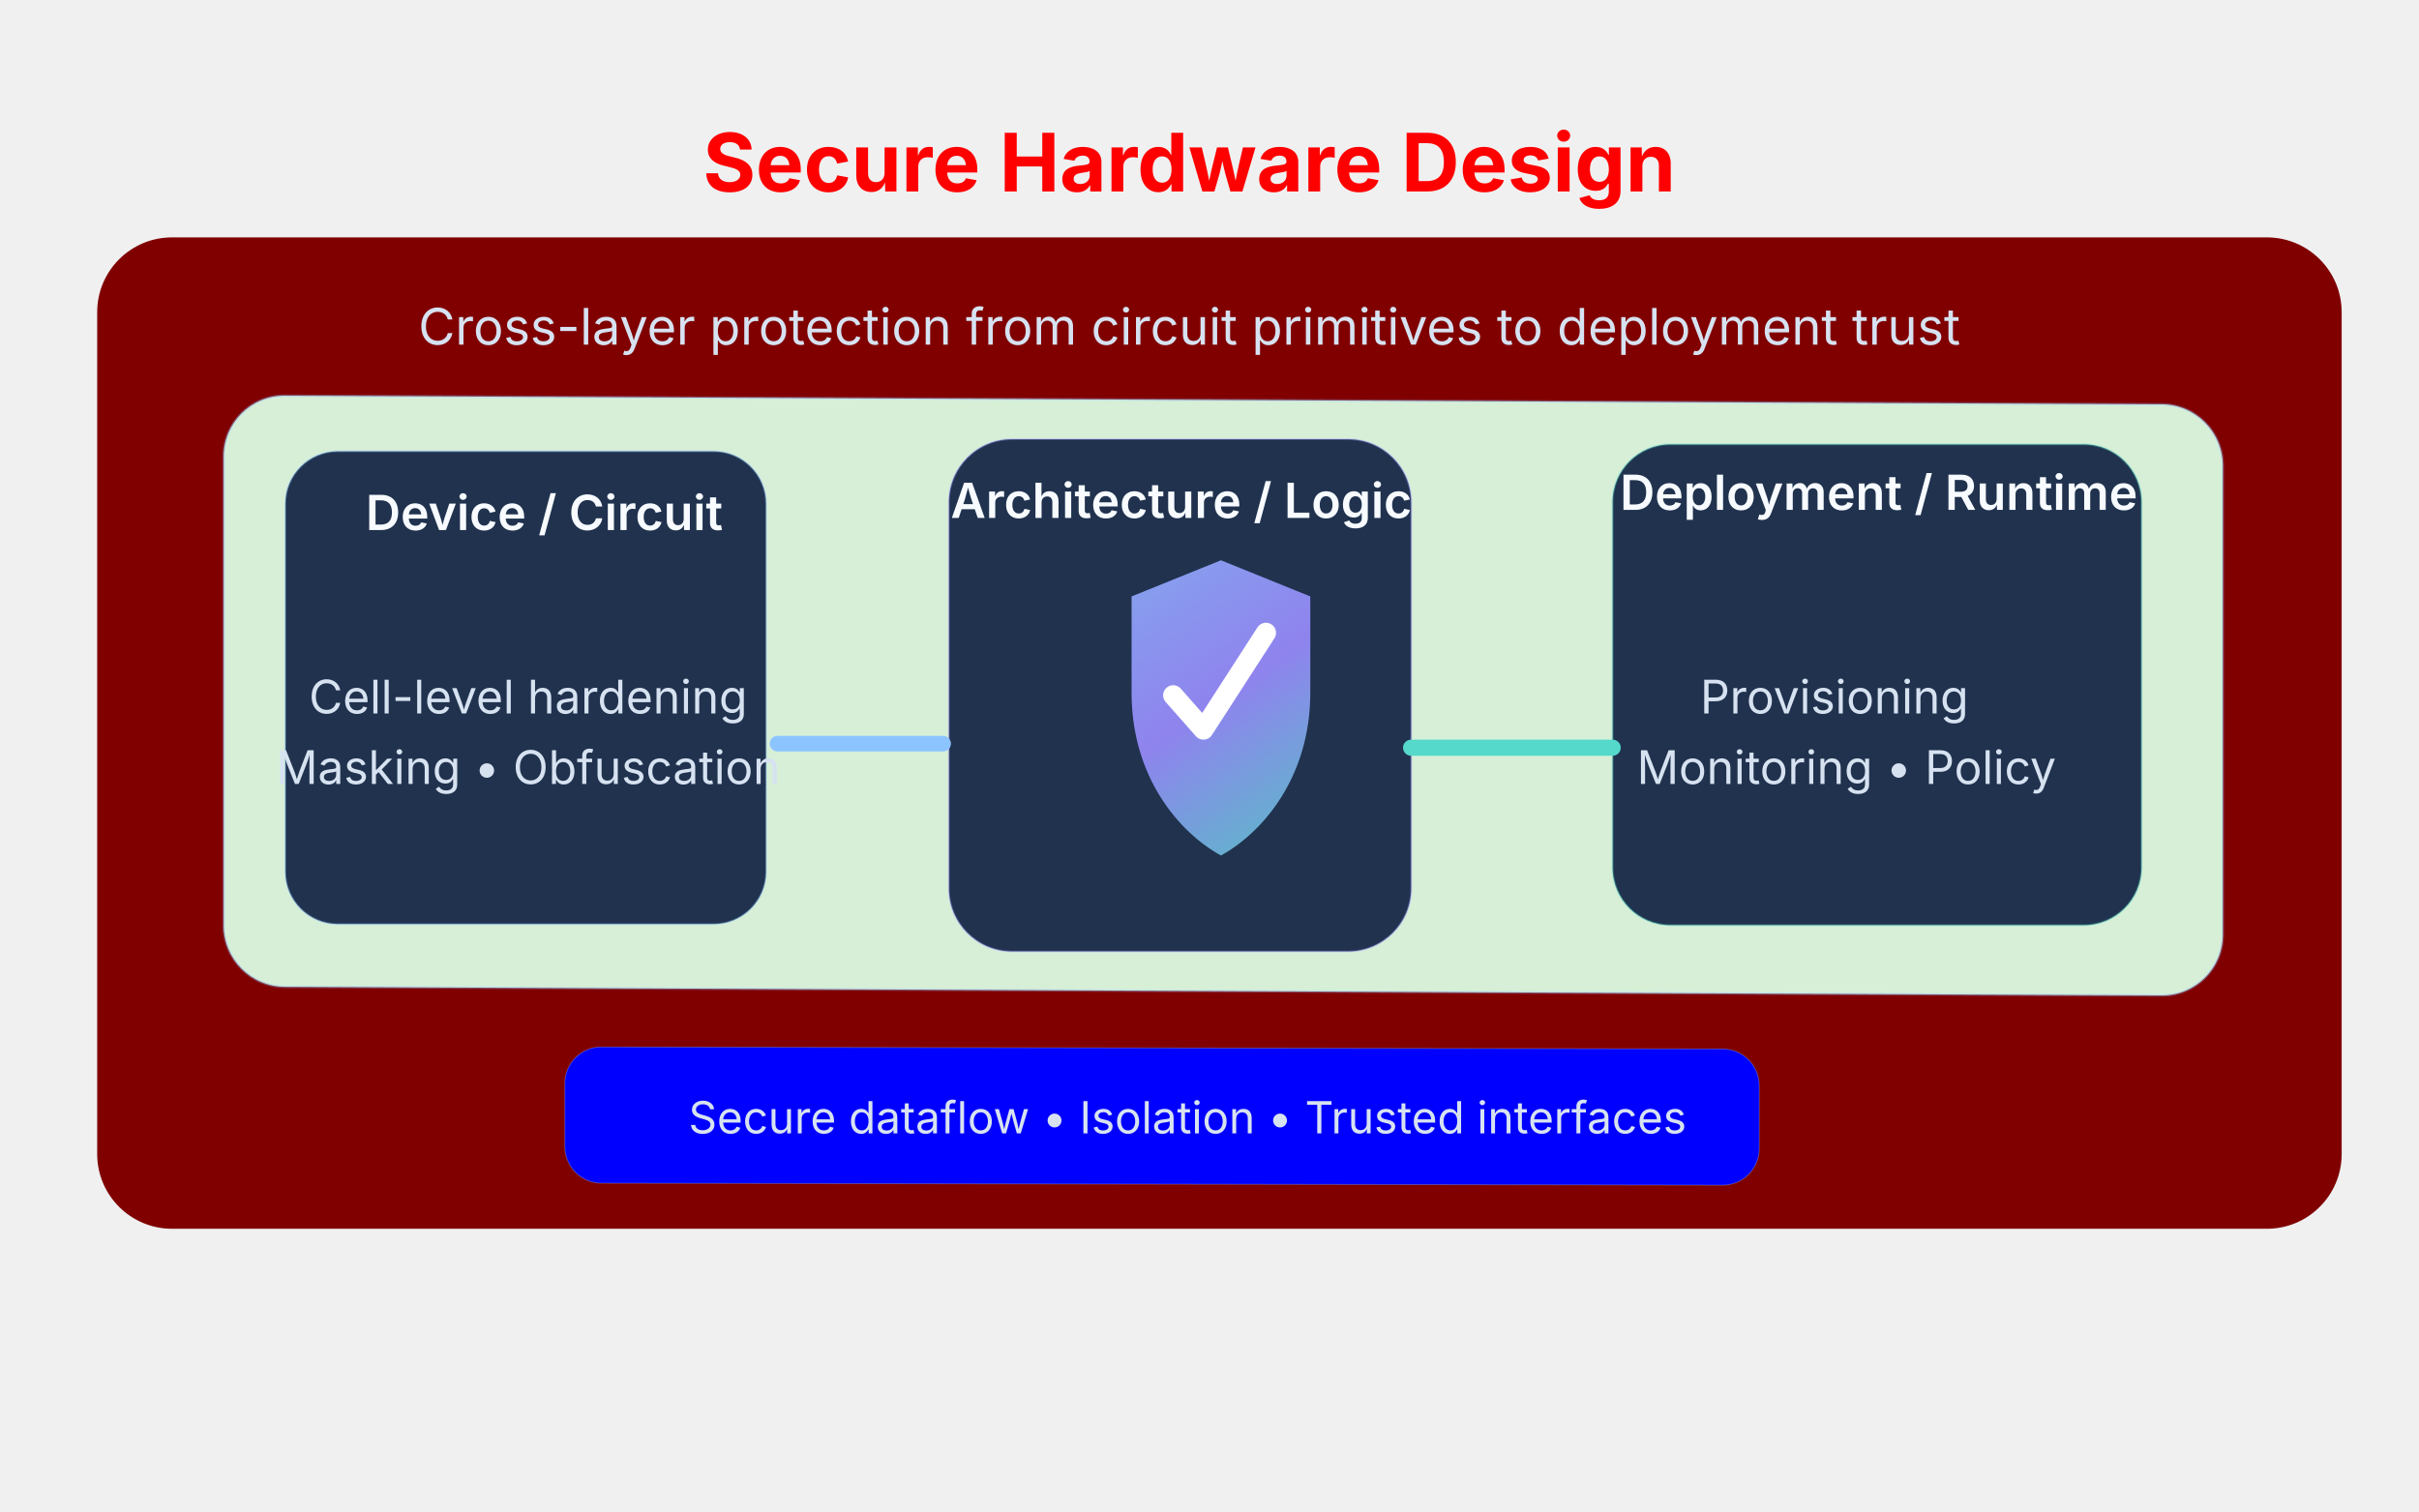
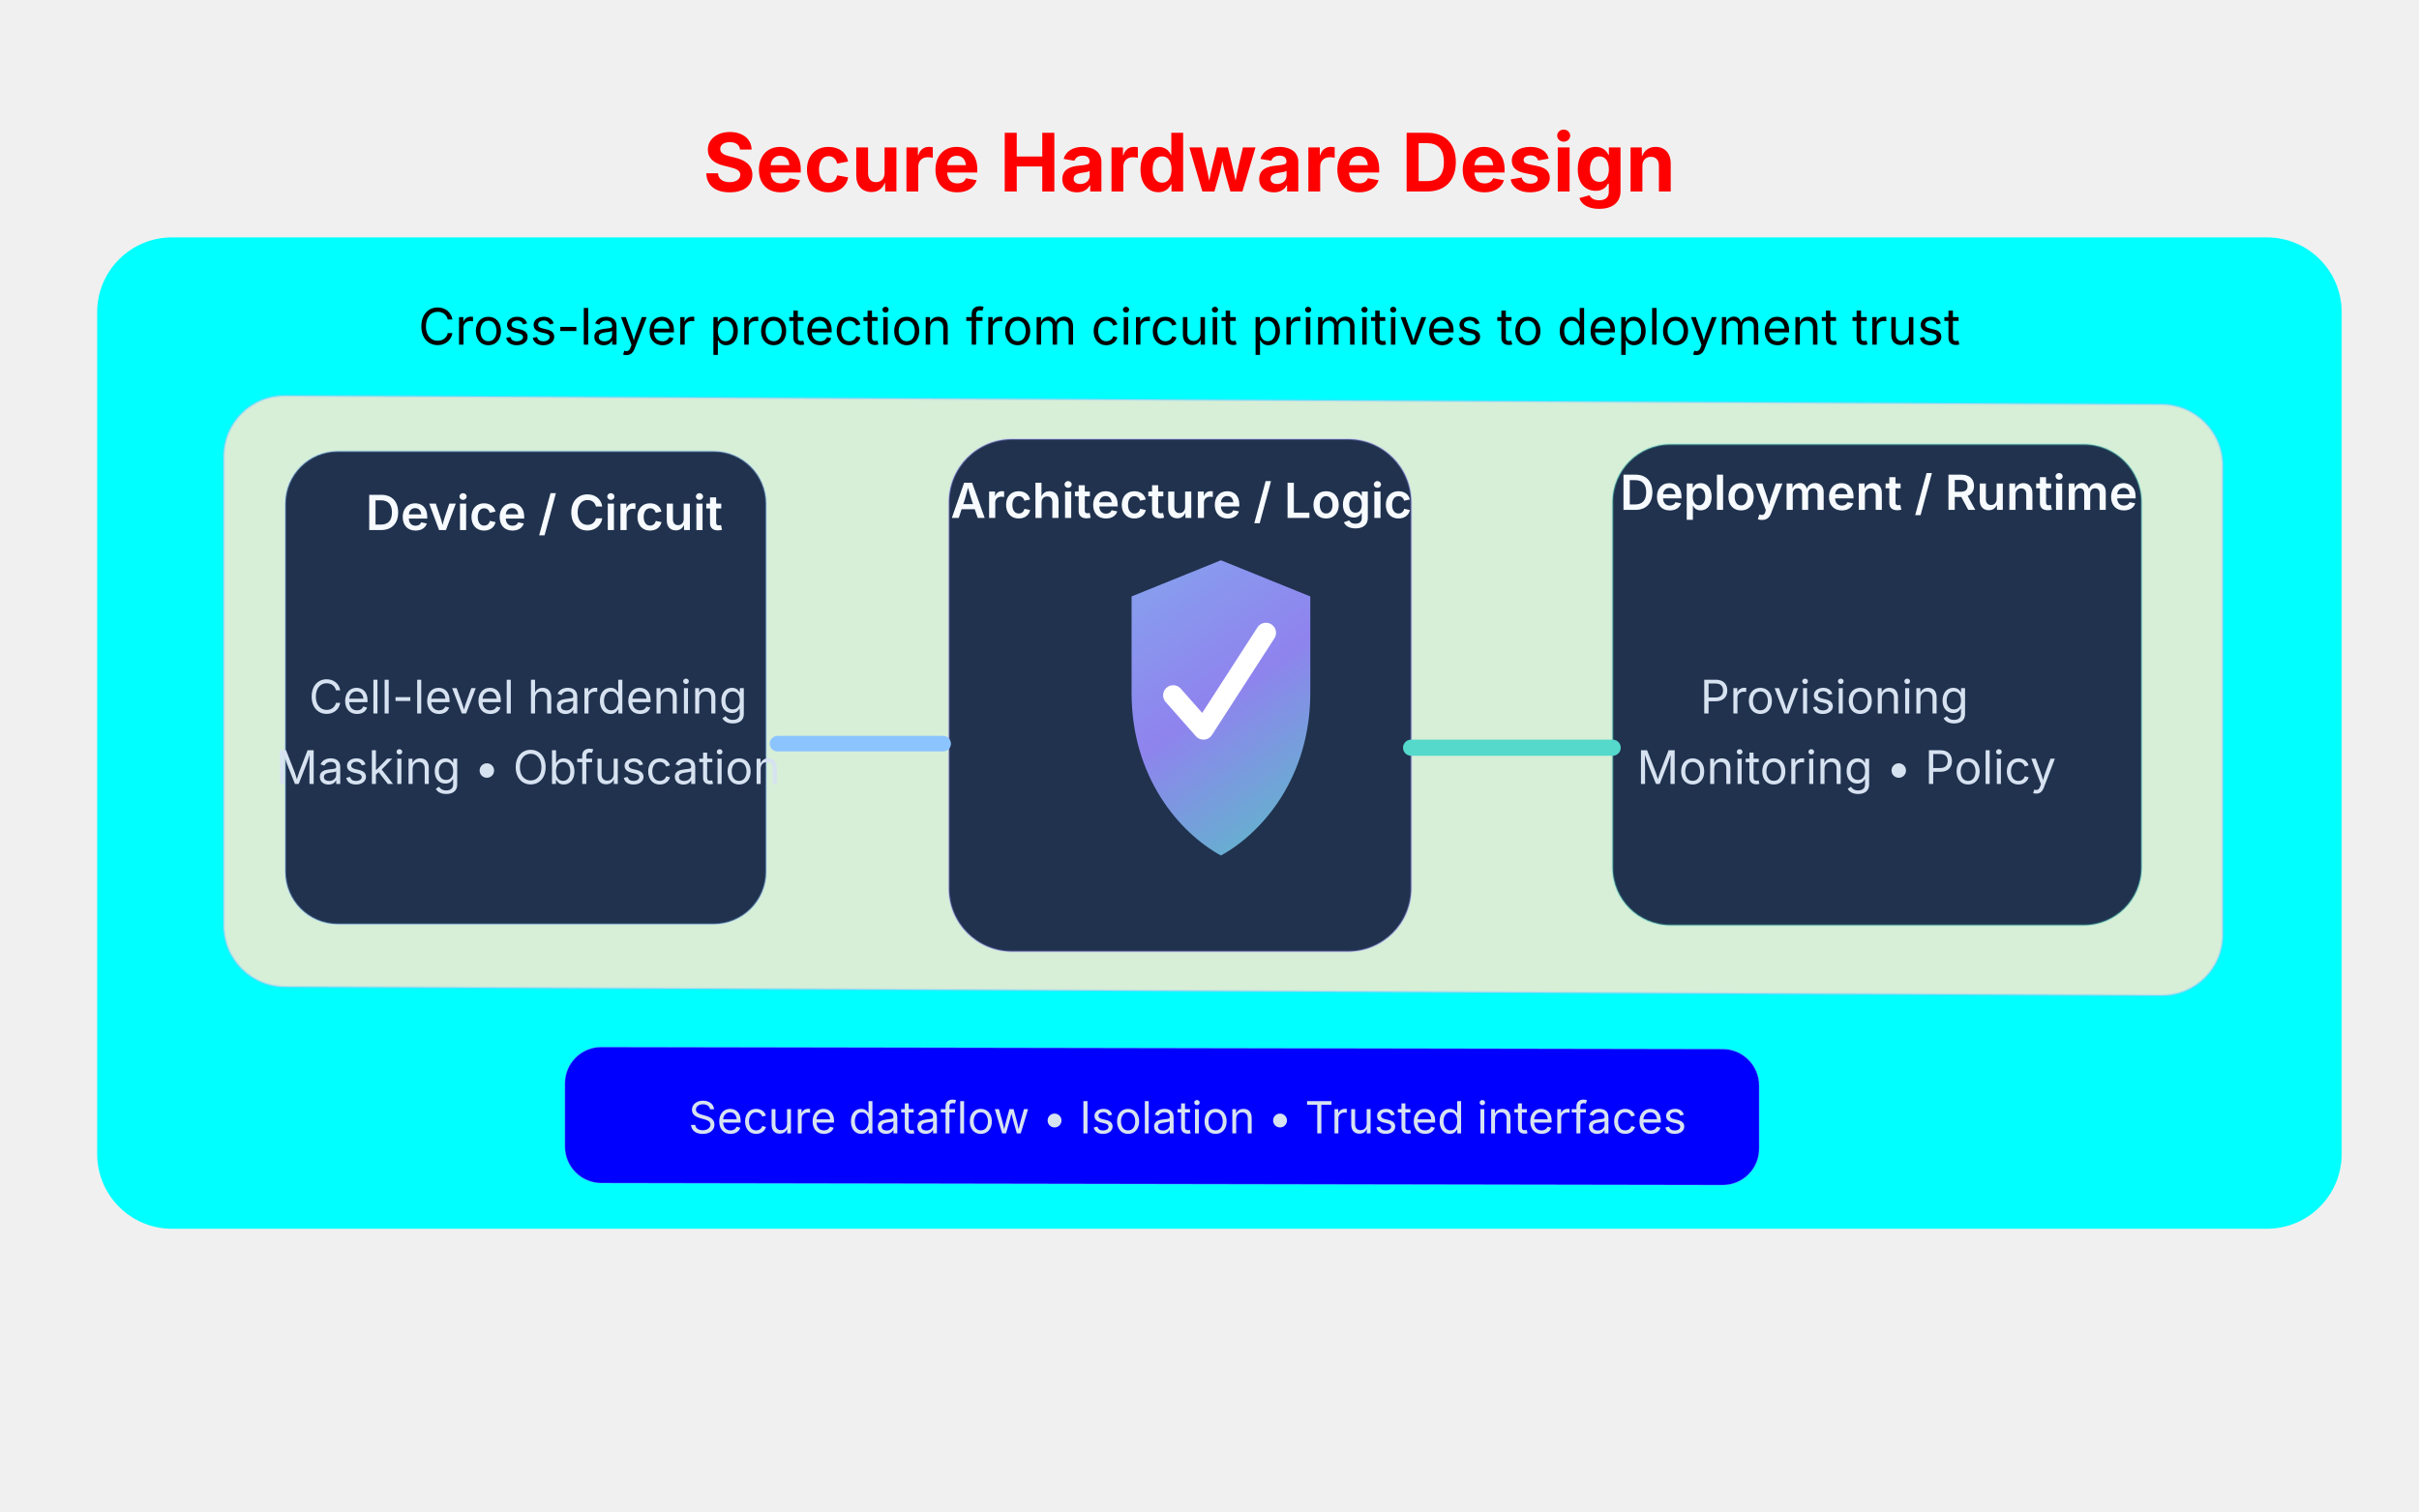
<svg xmlns="http://www.w3.org/2000/svg" width="1200" height="750" viewBox="0 0 1200 750" fill="none" version="1.1" id="svg19">
  <defs id="defs5">
    <linearGradient id="bg" x1="0" y1="0" x2="1200" y2="750" gradientUnits="userSpaceOnUse">
      <stop stop-color="#1A2A43" id="stop1" />
      <stop offset="1" stop-color="#274269" id="stop2" />
    </linearGradient>
    <linearGradient id="shield" x1="480" y1="200" x2="720" y2="480" gradientUnits="userSpaceOnUse" gradientTransform="matrix(0.738806,0,0,0.5979287,162.3881,128.5178)">
      <stop stop-color="#8CC4FF" id="stop3" />
      <stop offset="0.55" stop-color="#9B8CFF" id="stop4" />
      <stop offset="1" stop-color="#54D9CA" id="stop5" />
    </linearGradient>
  </defs>
-   <rect width="1113.433" height="491.91" rx="37.114" fill="url(#bg)" id="rect5" style="fill:#800000;stroke-width:0.78" x="48.209" y="117.791" />
+   <rect width="1113.433" height="491.91" rx="37.114" fill="url(#bg)" id="rect5" style="fill:#00ffff;stroke-width:0.78" x="48.209" y="117.791" />
  <rect x="110.971" y="195.678" width="991.712" height="293.316" rx="30.302" fill="#1F314E" stroke="#8cc4ff" stroke-opacity="0.35" id="rect7-8" style="fill:#d7efd7;fill-opacity:1;stroke-width:1.223" transform="matrix(0.9999894,0.00460597,0,1,0,0)" />
  <rect x="280.212" y="518.981" width="592.472" height="67.537" rx="18.103" fill="#1F314E" stroke="#8cc4ff" stroke-opacity="0.35" id="rect7-8-9" style="fill:#0000ff;fill-opacity:1;stroke-width:0.454" transform="matrix(0.9999984,0.00177519,0,1,0,0)" />
  <g opacity="0.16" id="g6" style="fill:#ff0000;fill-opacity:1" />
  <text x="590" y="95" fill="#F7FBFF" font-size="40px" font-family="Inter, Arial, sans-serif" font-weight="700" text-anchor="middle" id="text6" style="fill:#ff0000">Secure Hardware Design</text>
-   <text x="590" y="171" fill="#d7e2f1" font-size="25px" font-family="Inter, Arial, sans-serif" text-anchor="middle" id="text7">Cross-layer protection from circuit primitives to deployment trust</text>
+   <text x="590" y="171" fill="#d7e2f1" font-size="25px" font-family="Inter, Arial, sans-serif" text-anchor="middle" id="text7" style="fill:#000000">Cross-layer protection from circuit primitives to deployment trust</text>
  <rect x="141.534" y="223.939" width="238.527" height="234.6" rx="26.021" fill="#20324e" stroke="#8cc4ff" stroke-opacity="0.35" id="rect7" style="stroke-width:0.878" />
  <rect x="470.726" y="217.929" width="229.345" height="254.172" rx="31.274" fill="#20324e" stroke="#9b8cff" stroke-opacity="0.35" id="rect8" style="stroke-width:0.858" />
  <rect x="799.964" y="220.48" width="262.403" height="238.601" rx="28.626" fill="#20324e" stroke="#54d9ca" stroke-opacity="0.35" id="rect9" style="stroke-width:0.929" />
  <path d="M 605.672,278 650,295.938 v 47.834 c 0,41.855 -23.642,69.36 -44.328,80.72 -20.687,-11.361 -44.328,-38.865 -44.328,-80.72 v -47.834 z" fill="url(#shield)" opacity="0.9" id="path9" style="fill:url(#shield);stroke-width:0.665" />
  <path d="m 582,345 15,17 31,-48" stroke="#ffffff" stroke-width="10" stroke-linecap="round" stroke-linejoin="round" id="path10" />
  <text x="270" y="263" fill="#f7fbff" font-size="24px" font-family="Inter, Arial, sans-serif" font-weight="600" text-anchor="middle" id="text10">Device / Circuit</text>
  <text x="586" y="257" fill="#f7fbff" font-size="24px" font-family="Inter, Arial, sans-serif" font-weight="600" text-anchor="middle" id="text11">Architecture / Logic</text>
  <text x="932" y="253" fill="#f7fbff" font-size="24px" font-family="Inter, Arial, sans-serif" font-weight="600" text-anchor="middle" id="text12">Deployment / Runtime</text>
  <text x="262" y="354" fill="#d7e2f1" font-size="23px" font-family="Inter, Arial, sans-serif" text-anchor="middle" id="text13">Cell-level hardening</text>
  <text x="262" y="389" fill="#d7e2f1" font-size="23px" font-family="Inter, Arial, sans-serif" text-anchor="middle" id="text14">Masking • Obfuscation</text>
  <text x="589.08" y="562.362" fill="#d7e2f1" font-size="22px" font-family="Inter, Arial, sans-serif" text-anchor="middle" id="text15">Secure dataflow • Isolation • Trusted interfaces</text>
  <text x="910" y="354" fill="#d7e2f1" font-size="23px" font-family="Inter, Arial, sans-serif" text-anchor="middle" id="text16">Provisioning</text>
  <text x="916" y="389" fill="#d7e2f1" font-size="23px" font-family="Inter, Arial, sans-serif" text-anchor="middle" id="text17">Monitoring • Policy</text>
  <path d="m 385.696,369 h 82.166" stroke="#8cc4ff" stroke-width="7.727" stroke-linecap="round" id="path17" />
  <path d="M 700,371 H 800" stroke="#54d9ca" stroke-width="8" stroke-linecap="round" id="path18" />
</svg>
